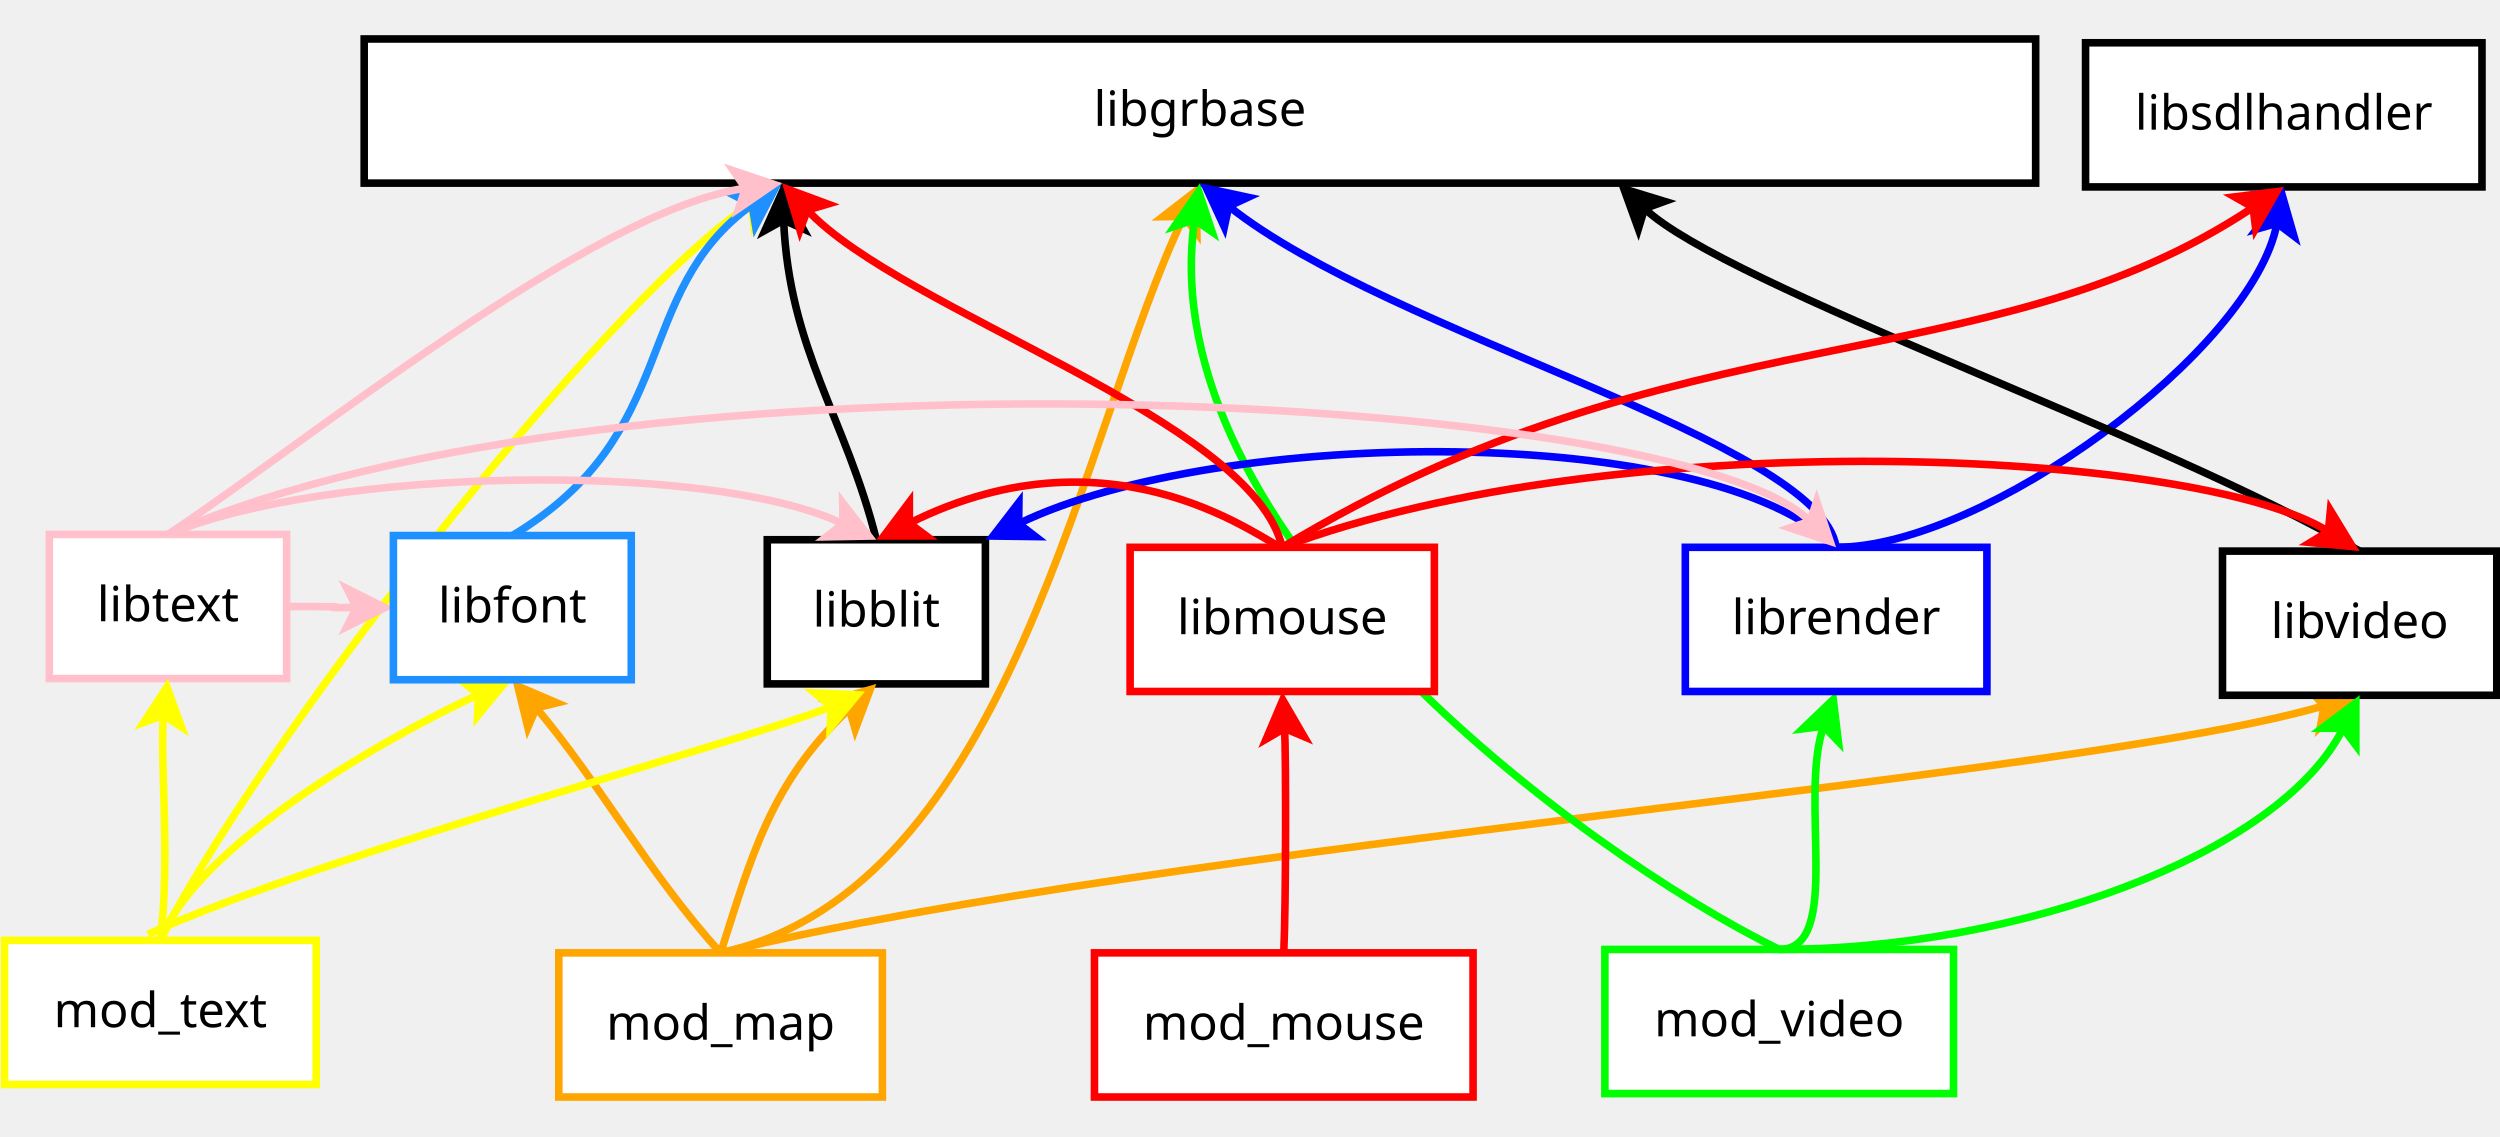
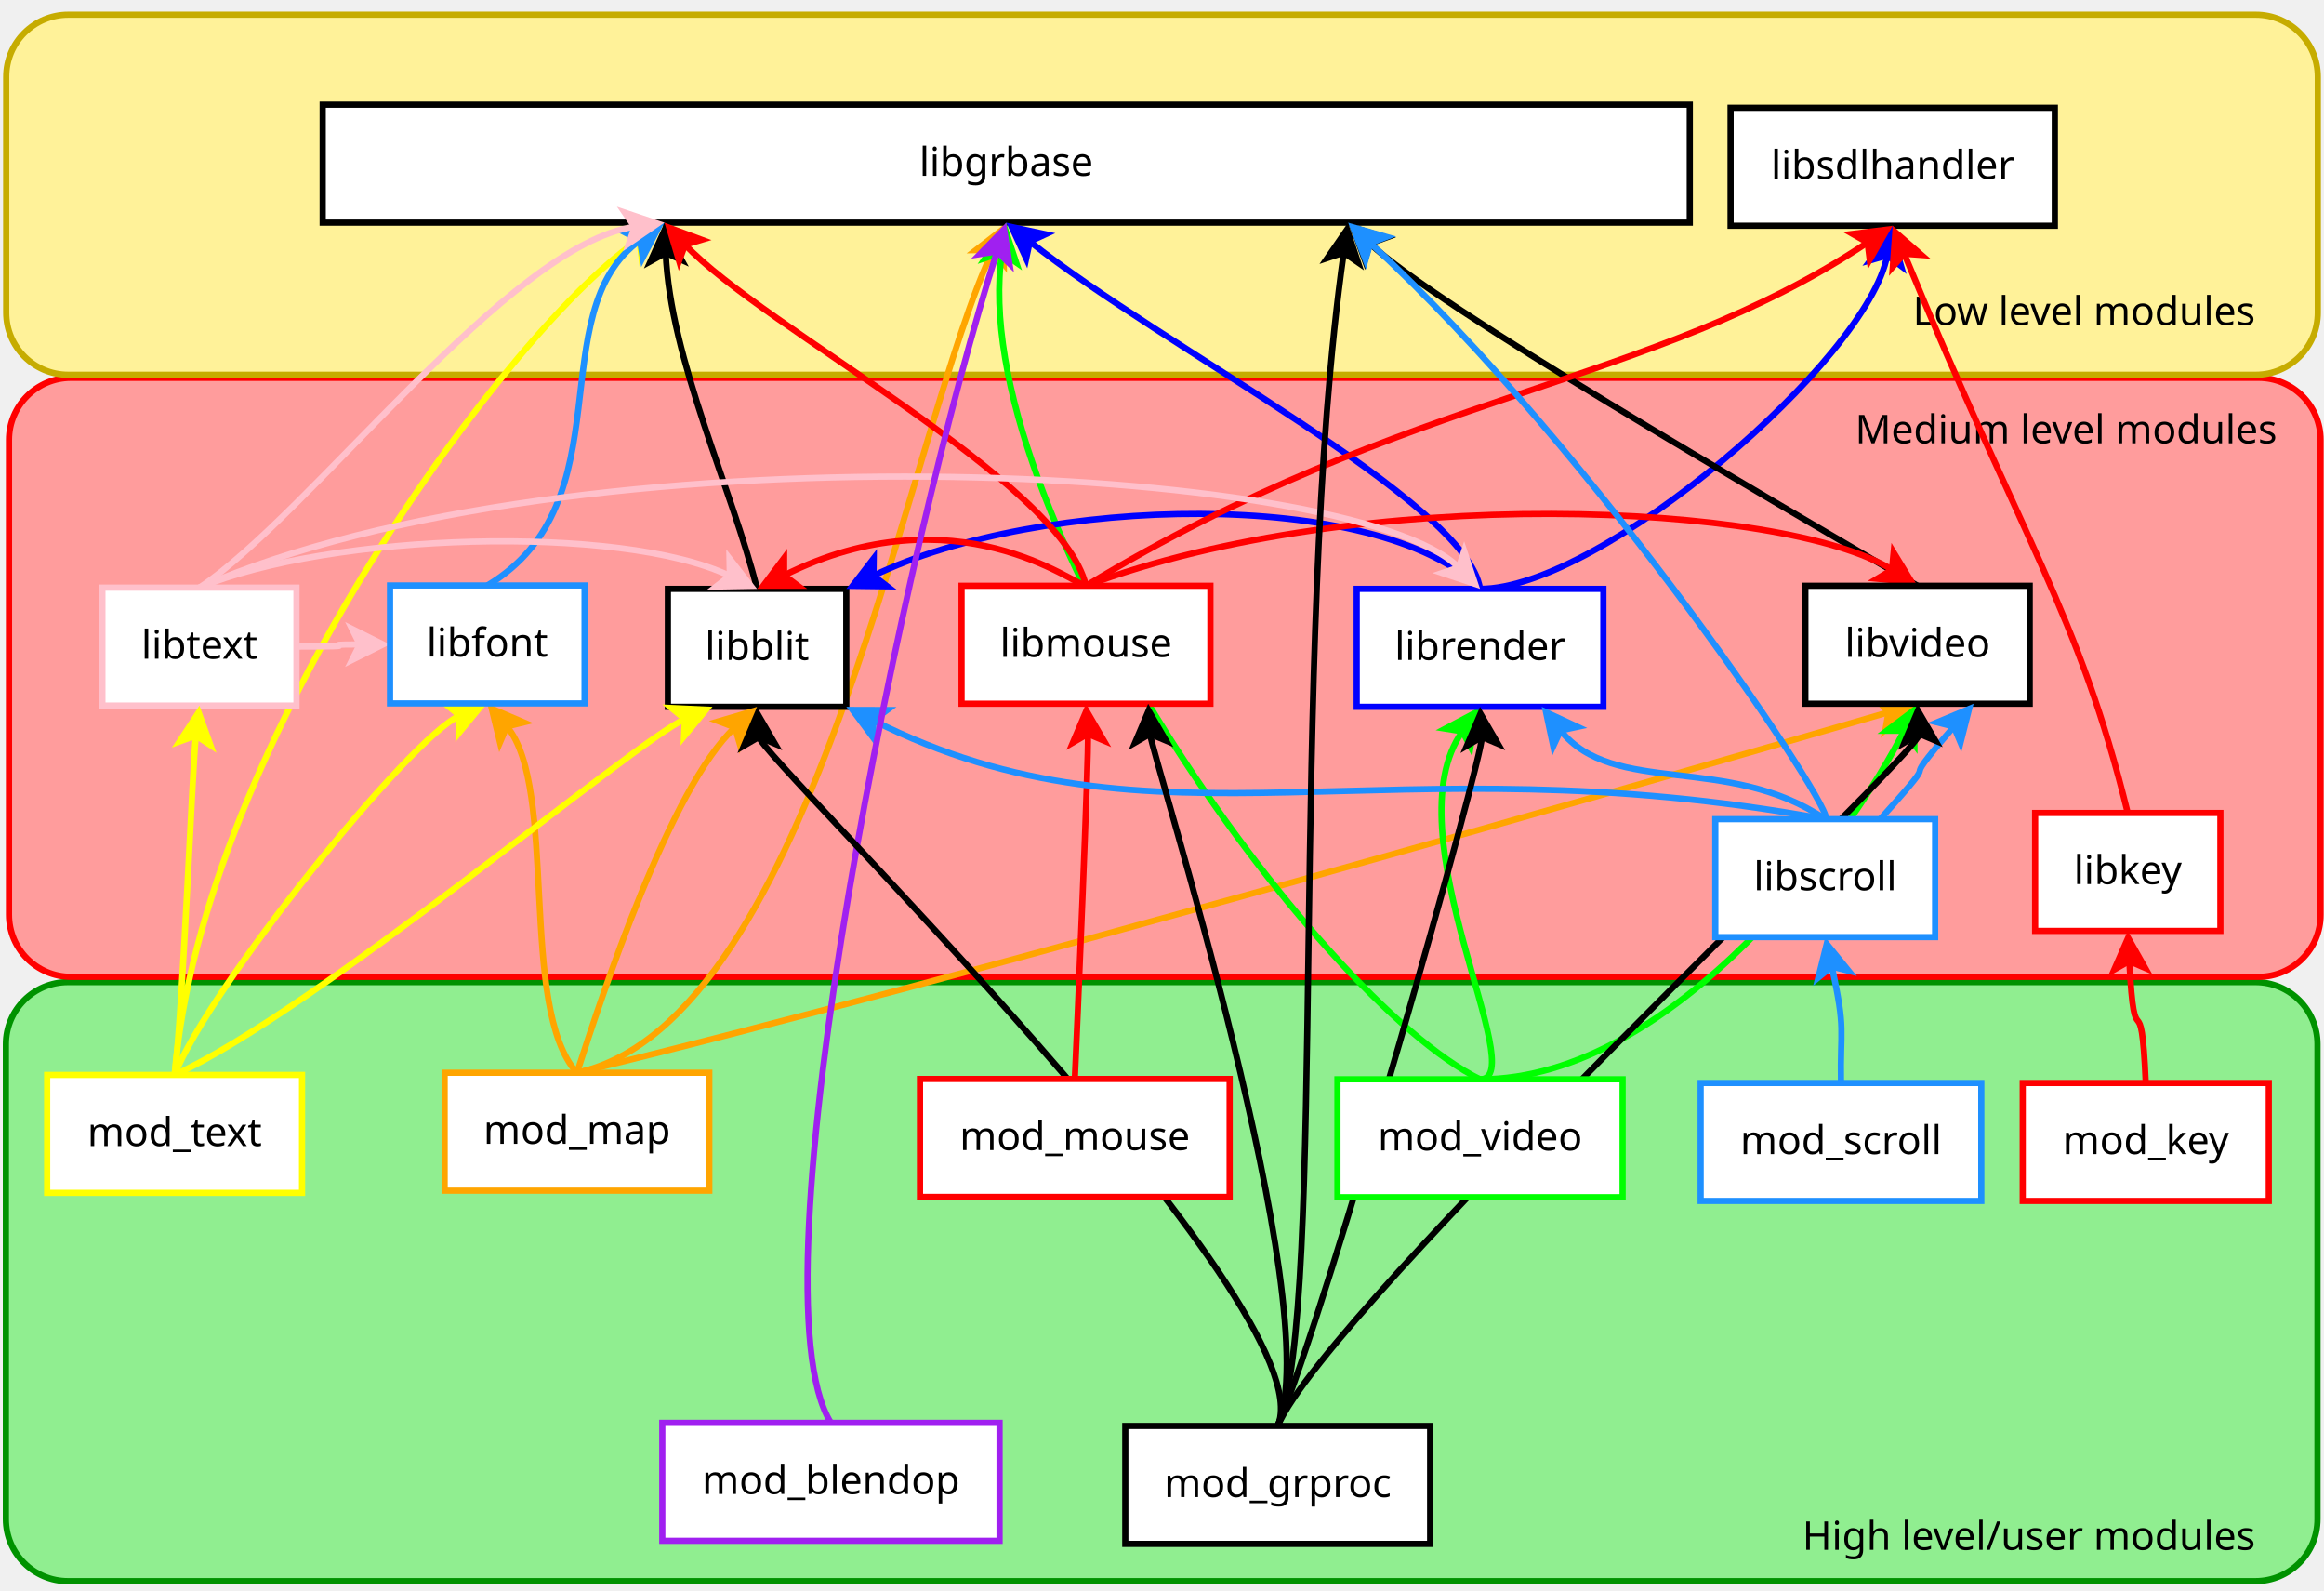
- <svg xmlns="http://www.w3.org/2000/svg" width="33cm" height="15cm" viewBox="26 60 659 281">
-   <g>
-     <path style="fill: none; fill-opacity:0; stroke-width: 2; stroke: #ffff00" d="M 68.275 298.6 C 93,249 184,131 224.041,104.389" />
+ <svg xmlns="http://www.w3.org/2000/svg" width="38cm" height="26cm" viewBox="18 30 749 507">
+   <g>
+     <rect style="fill: #90ee90" x="19.9" y="343.7" width="745" height="193" rx="20" ry="20" />
+     <rect style="fill: none; fill-opacity:0; stroke-width: 2; stroke-linejoin: round; stroke: #009200" x="19.9" y="343.7" width="745" height="193" rx="20" ry="20" />
+   </g>
+   <g>
+     <rect style="fill: #ff9c9c" x="20.9" y="149" width="745" height="193" rx="20" ry="20" />
+     <rect style="fill: none; fill-opacity:0; stroke-width: 2; stroke-linejoin: round; stroke: #ff0000" x="20.9" y="149" width="745" height="193" rx="20" ry="20" />
+   </g>
+   <g>
+     <rect style="fill: #fff299" x="20" y="32" width="745" height="116" rx="20" ry="20" />
+     <rect style="fill: none; fill-opacity:0; stroke-width: 2; stroke-linejoin: round; stroke: #c6ac00" x="20" y="32" width="745" height="116" rx="20" ry="20" />
+   </g>
+   <g>
+     <path style="fill: none; fill-opacity:0; stroke-width: 2; stroke: #ffff00" d="M 74.275 373.6 C 83,266 184,131 224.041,104.389" />
    <polygon style="fill: #ffff00" points="230.288,100.238 224.727,109.937 224.041,104.389 219.192,101.608 " />
    <polygon style="fill: none; fill-opacity:0; stroke-width: 2; stroke: #ffff00" points="230.288,100.238 224.727,109.937 224.041,104.389 219.192,101.608 " />
  </g>
  <g>
-     <path style="fill: none; fill-opacity:0; stroke-width: 2; stroke: #ffa500" d="M 215.95 301.9 C 293,285 311,164 338.076,107.772" />
+     <path style="fill: none; fill-opacity:0; stroke-width: 2; stroke: #ffa500" d="M 203.95 372.9 C 281,356 311,164 338.076,107.772" />
    <polygon style="fill: #ffa500" points="341.33,101.015 341.496,112.194 338.076,107.772 332.486,107.855 " />
    <polygon style="fill: none; fill-opacity:0; stroke-width: 2; stroke: #ffa500" points="341.33,101.015 341.496,112.194 338.076,107.772 332.486,107.855 " />
  </g>
  <g>
-     <path style="fill: none; fill-opacity:0; stroke-width: 2; stroke: #ffa500" d="M 215.95 301.9 C 336,273 573,256 638.658,236.74" />
-     <polygon style="fill: #ffa500" points="645.854,234.629 637.666,242.242 638.658,236.74 634.851,232.646 " />
-     <polygon style="fill: none; fill-opacity:0; stroke-width: 2; stroke: #ffa500" points="645.854,234.629 637.666,242.242 638.658,236.74 634.851,232.646 " />
+     <path style="fill: none; fill-opacity:0; stroke-width: 2; stroke: #ffa500" d="M 203.95 372.9 C 324,344 561,276 626.658,256.74" />
+     <polygon style="fill: #ffa500" points="633.854,254.629 625.666,262.242 626.658,256.74 622.851,252.646 " />
+     <polygon style="fill: none; fill-opacity:0; stroke-width: 2; stroke: #ffa500" points="633.854,254.629 625.666,262.242 626.658,256.74 622.851,252.646 " />
  </g>
  <g>
    <rect style="fill: #ffffff" x="122" y="61" width="440.6" height="38" />
    <rect style="fill: none; fill-opacity:0; stroke-width: 2; stroke: #000000" x="122" y="61" width="440.6" height="38" />
    <text style="fill: #000000;text-anchor:middle;font-size:12.8;font-family:sanserif;font-style:normal;font-weight:normal" x="342.3" y="83.9">
      <tspan x="342.3" y="83.9">libgrbase</tspan>
    </text>
  </g>
  <g>
-     <rect style="fill: #ffffff" x="449.05" y="301" width="91.9" height="38" />
-     <rect style="fill: none; fill-opacity:0; stroke-width: 2; stroke: #00ff00" x="449.05" y="301" width="91.9" height="38" />
-     <text style="fill: #000000;text-anchor:middle;font-size:12.8;font-family:sanserif;font-style:normal;font-weight:normal" x="495" y="323.9">
-       <tspan x="495" y="323.9">mod_video</tspan>
-     </text>
-   </g>
-   <g>
-     <rect style="fill: #ffffff" x="611.85" y="196" width="72.3" height="38" />
-     <rect style="fill: none; fill-opacity:0; stroke-width: 2; stroke: #000000" x="611.85" y="196" width="72.3" height="38" />
-     <text style="fill: #000000;text-anchor:middle;font-size:12.8;font-family:sanserif;font-style:normal;font-weight:normal" x="648" y="218.9">
-       <tspan x="648" y="218.9">libvideo</tspan>
-     </text>
-   </g>
-   <g>
-     <path style="fill: none; fill-opacity:0; stroke-width: 2; stroke: #00ff00" d="M 495 301 C 442,275 329,191 340.907,108.636" />
+     <path style="fill: none; fill-opacity:0; stroke-width: 2; stroke: #00ff00" d="M 495 375 C 442,349 329,191 340.907,108.636" />
    <polygon style="fill: #00ff00" points="341.98,101.213 345.498,111.826 340.907,108.636 335.601,110.395 " />
    <polygon style="fill: none; fill-opacity:0; stroke-width: 2; stroke: #00ff00" points="341.98,101.213 345.498,111.826 340.907,108.636 335.601,110.395 " />
  </g>
  <g>
-     <path style="fill: none; fill-opacity:0; stroke-width: 2; stroke: #00ff00" d="M 495 301 C 511.932,301 500,261 506.725,242.169" />
-     <polygon style="fill: #00ff00" points="509.248,235.106 510.593,246.205 506.725,242.169 501.176,242.842 " />
-     <polygon style="fill: none; fill-opacity:0; stroke-width: 2; stroke: #00ff00" points="509.248,235.106 510.593,246.205 506.725,242.169 501.176,242.842 " />
-   </g>
-   <g>
-     <path style="fill: none; fill-opacity:0; stroke-width: 2; stroke: #00ff00" d="M 495 301 C 557.748,301 627,276 643.646,242.708" />
-     <polygon style="fill: #00ff00" points="647,236 647,247.18 643.646,242.708 638.056,242.708 " />
-     <polygon style="fill: none; fill-opacity:0; stroke-width: 2; stroke: #00ff00" points="647,236 647,247.18 643.646,242.708 638.056,242.708 " />
+     <path style="fill: none; fill-opacity:0; stroke-width: 2; stroke: #00ff00" d="M 495 375 C 511.932,375 466,295.5 489.332,262.916" />
+     <polygon style="fill: #00ff00" points="493.698,256.818 491.942,267.86 489.332,262.916 483.811,262.038 " />
+     <polygon style="fill: none; fill-opacity:0; stroke-width: 2; stroke: #00ff00" points="493.698,256.818 491.942,267.86 489.332,262.916 483.811,262.038 " />
+   </g>
+   <g>
+     <path style="fill: none; fill-opacity:0; stroke-width: 2; stroke: #00ff00" d="M 495 375 C 557.748,375 615,296 631.646,262.708" />
+     <polygon style="fill: #00ff00" points="635,256 635,267.18 631.646,262.708 626.056,262.708 " />
+     <polygon style="fill: none; fill-opacity:0; stroke-width: 2; stroke: #00ff00" points="635,256 635,267.18 631.646,262.708 626.056,262.708 " />
  </g>
  <g>
    <rect style="fill: #ffffff" x="575.75" y="62" width="104.5" height="38" />
    <rect style="fill: none; fill-opacity:0; stroke-width: 2; stroke: #000000" x="575.75" y="62" width="104.5" height="38" />
    <text style="fill: #000000;text-anchor:middle;font-size:12.8;font-family:sanserif;font-style:normal;font-weight:normal" x="628" y="84.9">
      <tspan x="628" y="84.9">libsdlhandler</tspan>
    </text>
  </g>
  <g>
-     <rect style="fill: #ffffff" x="228.25" y="193" width="57.5" height="38" />
-     <rect style="fill: none; fill-opacity:0; stroke-width: 2; stroke: #000000" x="228.25" y="193" width="57.5" height="38" />
-     <text style="fill: #000000;text-anchor:middle;font-size:12.8;font-family:sanserif;font-style:normal;font-weight:normal" x="257" y="215.9">
-       <tspan x="257" y="215.9">libblit</tspan>
-     </text>
-   </g>
-   <g>
-     <path style="fill: none; fill-opacity:0; stroke-width: 2; stroke: #0000ff" d="M 510 195 C 477,162 347.75,163 294.514,188.759" />
-     <polygon style="fill: #0000ff" points="287.763,192.026 294.587,183.17 294.514,188.759 298.942,192.171 " />
-     <polygon style="fill: none; fill-opacity:0; stroke-width: 2; stroke: #0000ff" points="287.763,192.026 294.587,183.17 294.514,188.759 298.942,192.171 " />
-   </g>
-   <g>
-     <path style="fill: none; fill-opacity:0; stroke-width: 2; stroke: #000000" d="M 257 193 C 249,161 234,143 232.559,108.727" />
+     <rect style="fill: #ffffff" x="233.25" y="217" width="57.5" height="38" />
+     <rect style="fill: none; fill-opacity:0; stroke-width: 2; stroke: #000000" x="233.25" y="217" width="57.5" height="38" />
+     <text style="fill: #000000;text-anchor:middle;font-size:12.8;font-family:sanserif;font-style:normal;font-weight:normal" x="262" y="239.9">
+       <tspan x="262" y="239.9">libblit</tspan>
+     </text>
+   </g>
+   <g>
+     <path style="fill: none; fill-opacity:0; stroke-width: 2; stroke: #0000ff" d="M 495 217 C 462,184 352.75,187 299.514,212.759" />
+     <polygon style="fill: #0000ff" points="292.763,216.026 299.587,207.17 299.514,212.759 303.942,216.171 " />
+     <polygon style="fill: none; fill-opacity:0; stroke-width: 2; stroke: #0000ff" points="292.763,216.026 299.587,207.17 299.514,212.759 303.942,216.171 " />
+   </g>
+   <g>
+     <path style="fill: none; fill-opacity:0; stroke-width: 2; stroke: #000000" d="M 262 217 C 254,185 234,143 232.559,108.727" />
    <polygon style="fill: #000000" points="232.244,101.234 237.66,111.015 232.559,108.727 227.668,111.435 " />
    <polygon style="fill: none; fill-opacity:0; stroke-width: 2; stroke: #000000" points="232.244,101.234 237.66,111.015 232.559,108.727 227.668,111.435 " />
  </g>
  <g>
-     <path style="fill: none; fill-opacity:0; stroke-width: 2; stroke: #0000ff" d="M 510 195 C 549.176,195 620,143 626.219,109.572" />
+     <path style="fill: none; fill-opacity:0; stroke-width: 2; stroke: #0000ff" d="M 495 217 C 534.176,217 620,143 626.219,109.572" />
    <polygon style="fill: #0000ff" points="627.591,102.198 630.678,112.944 626.219,109.572 620.846,111.115 " />
    <polygon style="fill: none; fill-opacity:0; stroke-width: 2; stroke: #0000ff" points="627.591,102.198 630.678,112.944 626.219,109.572 620.846,111.115 " />
  </g>
  <g>
-     <path style="fill: none; fill-opacity:0; stroke-width: 2; stroke: #0000ff" d="M 510 195 C 506,167 392.3,139 349.903,105.082" />
+     <path style="fill: none; fill-opacity:0; stroke-width: 2; stroke: #0000ff" d="M 495 217 C 491,189 392.3,139 349.903,105.082" />
    <polygon style="fill: #0000ff" points="344.046,100.397 354.978,102.739 349.903,105.082 348.731,110.548 " />
    <polygon style="fill: none; fill-opacity:0; stroke-width: 2; stroke: #0000ff" points="344.046,100.397 354.978,102.739 349.903,105.082 348.731,110.548 " />
  </g>
  <g>
-     <path style="fill: none; fill-opacity:0; stroke-width: 2; stroke: #000000" d="M 648 196 C 597,166 480.85,126 459.506,105.708" />
+     <path style="fill: none; fill-opacity:0; stroke-width: 2; stroke: #000000" d="M 636 216 C 585,186 480.85,126 459.506,105.708" />
    <polygon style="fill: #000000" points="454.071,100.541 464.763,103.807 459.506,105.708 457.873,111.055 " />
    <polygon style="fill: none; fill-opacity:0; stroke-width: 2; stroke: #000000" points="454.071,100.541 464.763,103.807 459.506,105.708 457.873,111.055 " />
  </g>
  <g>
-     <rect style="fill: #ffffff" x="323.9" y="195" width="80.2" height="38" />
-     <rect style="fill: none; fill-opacity:0; stroke-width: 2; stroke: #ff0000" x="323.9" y="195" width="80.2" height="38" />
-     <text style="fill: #000000;text-anchor:middle;font-size:12.8;font-family:sanserif;font-style:normal;font-weight:normal" x="364" y="217.9">
-       <tspan x="364" y="217.9">libmouse</tspan>
-     </text>
-   </g>
-   <g>
-     <path style="fill: none; fill-opacity:0; stroke-width: 2; stroke: #ff0000" d="M 364 195 C 356,161 264,133 238.806,106.105" />
+     <path style="fill: none; fill-opacity:0; stroke-width: 2; stroke: #ff0000" d="M 368 216 C 360,182 264,133 238.806,106.105" />
    <polygon style="fill: #ff0000" points="233.679,100.632 244.164,104.512 238.806,106.105 236.866,111.348 " />
    <polygon style="fill: none; fill-opacity:0; stroke-width: 2; stroke: #ff0000" points="233.679,100.632 244.164,104.512 238.806,106.105 236.866,111.348 " />
  </g>
  <g>
-     <path style="fill: none; fill-opacity:0; stroke-width: 2; stroke: #ff0000" d="M 364 195 C 360.68,195 321,161 265.708,188.646" />
-     <polygon style="fill: #ff0000" points="259,192 265.708,183.056 265.708,188.646 270.18,192 " />
-     <polygon style="fill: none; fill-opacity:0; stroke-width: 2; stroke: #ff0000" points="259,192 265.708,183.056 265.708,188.646 270.18,192 " />
-   </g>
-   <g>
-     <path style="fill: none; fill-opacity:0; stroke-width: 2; stroke: #ff0000" d="M 364 195 C 468,132 550,152 619.899,105.401" />
+     <path style="fill: none; fill-opacity:0; stroke-width: 2; stroke: #ff0000" d="M 368 216 C 364.68,216 326,185 270.708,212.646" />
+     <polygon style="fill: #ff0000" points="264,216 270.708,207.056 270.708,212.646 275.18,216 " />
+     <polygon style="fill: none; fill-opacity:0; stroke-width: 2; stroke: #ff0000" points="264,216 270.708,207.056 270.708,212.646 275.18,216 " />
+   </g>
+   <g>
+     <path style="fill: none; fill-opacity:0; stroke-width: 2; stroke: #ff0000" d="M 368 216 C 472,153 550,152 619.899,105.401" />
    <polygon style="fill: #ff0000" points="626.139,101.24 620.592,110.948 619.899,105.401 615.045,102.627 " />
    <polygon style="fill: none; fill-opacity:0; stroke-width: 2; stroke: #ff0000" points="626.139,101.24 620.592,110.948 619.899,105.401 615.045,102.627 " />
  </g>
  <g>
-     <path style="fill: none; fill-opacity:0; stroke-width: 2; stroke: #ff0000" d="M 364 195 C 452,162 605,169 639.755,190.823" />
-     <polygon style="fill: #ff0000" points="646.106,194.811 634.979,193.728 639.755,190.823 640.296,185.259 " />
-     <polygon style="fill: none; fill-opacity:0; stroke-width: 2; stroke: #ff0000" points="646.106,194.811 634.979,193.728 639.755,190.823 640.296,185.259 " />
-   </g>
-   <g>
-     <rect style="fill: #ffffff" x="470.25" y="195" width="79.5" height="38" />
-     <rect style="fill: none; fill-opacity:0; stroke-width: 2; stroke: #0000ff" x="470.25" y="195" width="79.5" height="38" />
-     <text style="fill: #000000;text-anchor:middle;font-size:12.8;font-family:sanserif;font-style:normal;font-weight:normal" x="510" y="217.9">
-       <tspan x="510" y="217.9">librender</tspan>
-     </text>
-   </g>
-   <g>
-     <rect style="fill: #ffffff" x="314.5" y="301.9" width="99.8" height="38" />
-     <rect style="fill: none; fill-opacity:0; stroke-width: 2; stroke: #ff0000" x="314.5" y="301.9" width="99.8" height="38" />
-     <text style="fill: #000000;text-anchor:middle;font-size:12.8;font-family:sanserif;font-style:normal;font-weight:normal" x="364.4" y="324.8">
-       <tspan x="364.4" y="324.8">mod_mouse</tspan>
-     </text>
-   </g>
-   <g>
-     <path style="fill: none; fill-opacity:0; stroke-width: 2; stroke: #ff0000" d="M 364.4 301.9 C 365,289 365,249 364.607,242.717" />
-     <polygon style="fill: #ff0000" points="364.139,235.232 369.754,244.9 364.607,242.717 359.773,245.524 " />
-     <polygon style="fill: none; fill-opacity:0; stroke-width: 2; stroke: #ff0000" points="364.139,235.232 369.754,244.9 364.607,242.717 359.773,245.524 " />
-   </g>
-   <g>
-     <path style="fill: none; fill-opacity:0; stroke-width: 2; stroke: #1e90ff" d="M 161.05 191.9 C 206,165 192,128 224.257,104.701" />
+     <path style="fill: none; fill-opacity:0; stroke-width: 2; stroke: #ff0000" d="M 368 216 C 456,183 593,189 627.755,210.823" />
+     <polygon style="fill: #ff0000" points="634.106,214.811 622.979,213.728 627.755,210.823 628.296,205.259 " />
+     <polygon style="fill: none; fill-opacity:0; stroke-width: 2; stroke: #ff0000" points="634.106,214.811 622.979,213.728 627.755,210.823 628.296,205.259 " />
+   </g>
+   <g>
+     <rect style="fill: #ffffff" x="455.25" y="217" width="79.5" height="38" />
+     <rect style="fill: none; fill-opacity:0; stroke-width: 2; stroke: #0000ff" x="455.25" y="217" width="79.5" height="38" />
+     <text style="fill: #000000;text-anchor:middle;font-size:12.8;font-family:sanserif;font-style:normal;font-weight:normal" x="495" y="239.9">
+       <tspan x="495" y="239.9">librender</tspan>
+     </text>
+   </g>
+   <g>
+     <path style="fill: none; fill-opacity:0; stroke-width: 2; stroke: #ff0000" d="M 364.4 374.9 C 365,362 369,270 368.607,263.717" />
+     <polygon style="fill: #ff0000" points="368.139,256.232 373.754,265.9 368.607,263.717 363.773,266.524 " />
+     <polygon style="fill: none; fill-opacity:0; stroke-width: 2; stroke: #ff0000" points="368.139,256.232 373.754,265.9 368.607,263.717 363.773,266.524 " />
+   </g>
+   <g>
+     <path style="fill: none; fill-opacity:0; stroke-width: 2; stroke: #1e90ff" d="M 175.05 215.9 C 220,189 192,128 224.257,104.701" />
    <polygon style="fill: #1e90ff" points="230.337,100.309 225.158,110.218 224.257,104.701 219.303,102.111 " />
    <polygon style="fill: none; fill-opacity:0; stroke-width: 2; stroke: #1e90ff" points="230.337,100.309 225.158,110.218 224.257,104.701 219.303,102.111 " />
  </g>
  <g>
-     <rect style="fill: #ffffff" x="173.3" y="301.9" width="85.3" height="38" />
-     <rect style="fill: none; fill-opacity:0; stroke-width: 2; stroke: #ffa500" x="173.3" y="301.9" width="85.3" height="38" />
-     <text style="fill: #000000;text-anchor:middle;font-size:12.8;font-family:sanserif;font-style:normal;font-weight:normal" x="215.95" y="324.8">
-       <tspan x="215.95" y="324.8">mod_map</tspan>
-     </text>
-   </g>
-   <g>
-     <path style="fill: none; fill-opacity:0; stroke-width: 2; stroke: #ffa500" d="M 215.95 301.9 C 197,281 184,257 167.342,237.33" />
-     <polygon style="fill: #ffa500" points="162.495,231.606 172.773,236.006 167.342,237.33 165.142,242.469 " />
-     <polygon style="fill: none; fill-opacity:0; stroke-width: 2; stroke: #ffa500" points="162.495,231.606 172.773,236.006 167.342,237.33 165.142,242.469 " />
-   </g>
-   <g>
-     <path style="fill: none; fill-opacity:0; stroke-width: 2; stroke: #ffa500" d="M 215.95 301.9 C 224,277 229,257 249.865,237.625" />
-     <polygon style="fill: #ffa500" points="255.361,232.522 251.436,242.99 249.865,237.625 244.631,235.662 " />
-     <polygon style="fill: none; fill-opacity:0; stroke-width: 2; stroke: #ffa500" points="255.361,232.522 251.436,242.99 249.865,237.625 244.631,235.662 " />
-   </g>
-   <g>
-     <rect style="fill: #ffffff" x="39" y="191.6" width="62.55" height="38" />
-     <rect style="fill: none; fill-opacity:0; stroke-width: 2; stroke: #ffc0cb" x="39" y="191.6" width="62.55" height="38" />
-     <text style="fill: #000000;text-anchor:middle;font-size:12.8;font-family:sanserif;font-style:normal;font-weight:normal" x="70.275" y="214.5">
-       <tspan x="70.275" y="214.5">libtext</tspan>
-     </text>
-   </g>
-   <g>
-     <path style="fill: none; fill-opacity:0; stroke-width: 2; stroke: #ffc0cb" d="M 70.275 191.6 C 106,168 182,106 222.507,100.346" />
+     <rect style="fill: #ffffff" x="161.3" y="372.9" width="85.3" height="38" />
+     <rect style="fill: none; fill-opacity:0; stroke-width: 2; stroke: #ffa500" x="161.3" y="372.9" width="85.3" height="38" />
+     <text style="fill: #000000;text-anchor:middle;font-size:12.8;font-family:sanserif;font-style:normal;font-weight:normal" x="203.95" y="395.8">
+       <tspan x="203.95" y="395.8">mod_map</tspan>
+     </text>
+   </g>
+   <g>
+     <path style="fill: none; fill-opacity:0; stroke-width: 2; stroke: #ffa500" d="M 203.95 372.9 C 185,352 198,281 181.342,261.33" />
+     <polygon style="fill: #ffa500" points="176.495,255.606 186.773,260.006 181.342,261.33 179.142,266.469 " />
+     <polygon style="fill: none; fill-opacity:0; stroke-width: 2; stroke: #ffa500" points="176.495,255.606 186.773,260.006 181.342,261.33 179.142,266.469 " />
+   </g>
+   <g>
+     <path style="fill: none; fill-opacity:0; stroke-width: 2; stroke: #ffa500" d="M 203.95 372.9 C 212,348 234,281 254.865,261.625" />
+     <polygon style="fill: #ffa500" points="260.361,256.522 256.436,266.99 254.865,261.625 249.631,259.662 " />
+     <polygon style="fill: none; fill-opacity:0; stroke-width: 2; stroke: #ffa500" points="260.361,256.522 256.436,266.99 254.865,261.625 249.631,259.662 " />
+   </g>
+   <g>
+     <rect style="fill: #ffffff" x="51" y="216.6" width="62.55" height="38" />
+     <rect style="fill: none; fill-opacity:0; stroke-width: 2; stroke: #ffc0cb" x="51" y="216.6" width="62.55" height="38" />
+     <text style="fill: #000000;text-anchor:middle;font-size:12.8;font-family:sanserif;font-style:normal;font-weight:normal" x="82.275" y="239.5">
+       <tspan x="82.275" y="239.5">libtext</tspan>
+     </text>
+   </g>
+   <g>
+     <path style="fill: none; fill-opacity:0; stroke-width: 2; stroke: #ffc0cb" d="M 82.275 216.6 C 118,193 182,106 222.507,100.346" />
    <polygon style="fill: #ffc0cb" points="229.935,99.309 220.723,105.644 222.507,100.346 219.34,95.74 " />
    <polygon style="fill: none; fill-opacity:0; stroke-width: 2; stroke: #ffc0cb" points="229.935,99.309 220.723,105.644 222.507,100.346 219.34,95.74 " />
  </g>
  <g>
-     <rect style="fill: #ffffff" x="27.2" y="298.6" width="82.15" height="38" />
-     <rect style="fill: none; fill-opacity:0; stroke-width: 2; stroke: #ffff00" x="27.2" y="298.6" width="82.15" height="38" />
-     <text style="fill: #000000;text-anchor:middle;font-size:12.8;font-family:sanserif;font-style:normal;font-weight:normal" x="68.275" y="321.5">
-       <tspan x="68.275" y="321.5">mod_text</tspan>
-     </text>
-   </g>
-   <g>
-     <path style="fill: none; fill-opacity:0; stroke-width: 2; stroke: #ffc0cb" d="M 101.55 210.6 C 128.342,210.6 102.908,210.9 119.964,210.9" />
-     <polygon style="fill: #ffc0cb" points="127.464,210.9 117.464,215.9 119.964,210.9 117.464,205.9 " />
-     <polygon style="fill: none; fill-opacity:0; stroke-width: 2; stroke: #ffc0cb" points="127.464,210.9 117.464,215.9 119.964,210.9 117.464,205.9 " />
-   </g>
-   <g>
-     <path style="fill: none; fill-opacity:0; stroke-width: 2; stroke: #ffc0cb" d="M 70.275 191.6 C 112,174 213,172 248.213,188.806" />
-     <polygon style="fill: #ffc0cb" points="254.982,192.037 243.804,192.242 248.213,188.806 248.111,183.217 " />
-     <polygon style="fill: none; fill-opacity:0; stroke-width: 2; stroke: #ffc0cb" points="254.982,192.037 243.804,192.242 248.213,188.806 248.111,183.217 " />
-   </g>
-   <g>
-     <path style="fill: none; fill-opacity:0; stroke-width: 2; stroke: #ffc0cb" d="M 70.275 191.6 C 190,139 469,154 503.116,188.116" />
-     <polygon style="fill: #ffc0cb" points="508.419,193.419 497.812,189.883 503.116,188.116 504.883,182.812 " />
-     <polygon style="fill: none; fill-opacity:0; stroke-width: 2; stroke: #ffc0cb" points="508.419,193.419 497.812,189.883 503.116,188.116 504.883,182.812 " />
-   </g>
-   <g>
-     <path style="fill: none; fill-opacity:0; stroke-width: 2; stroke: #ffff00" d="M 68.275 298.6 C 71,277 68,249 69.141,239.27" />
-     <polygon style="fill: #ffff00" points="70.015,231.821 73.816,242.335 69.141,239.27 63.884,241.17 " />
-     <polygon style="fill: none; fill-opacity:0; stroke-width: 2; stroke: #ffff00" points="70.015,231.821 73.816,242.335 69.141,239.27 63.884,241.17 " />
-   </g>
-   <g>
-     <path style="fill: none; fill-opacity:0; stroke-width: 2; stroke: #ffff00" d="M 68.275 298.6 C 79,271 136,241 152.149,233.844" />
-     <polygon style="fill: #ffff00" points="159.006,230.806 151.889,239.428 152.149,233.844 147.837,230.286 " />
-     <polygon style="fill: none; fill-opacity:0; stroke-width: 2; stroke: #ffff00" points="159.006,230.806 151.889,239.428 152.149,233.844 147.837,230.286 " />
-   </g>
-   <g>
-     <path style="fill: none; fill-opacity:0; stroke-width: 2; stroke: #ffff00" d="M 65 297 C 111,276 228.95,244.1 245.099,236.944" />
-     <polygon style="fill: #ffff00" points="251.956,233.906 244.839,242.528 245.099,236.944 240.787,233.386 " />
-     <polygon style="fill: none; fill-opacity:0; stroke-width: 2; stroke: #ffff00" points="251.956,233.906 244.839,242.528 245.099,236.944 240.787,233.386 " />
-   </g>
-   <g>
-     <rect style="fill: #ffffff" x="129.7" y="191.9" width="62.7" height="38" />
-     <rect style="fill: none; fill-opacity:0; stroke-width: 2; stroke: #1e90ff" x="129.7" y="191.9" width="62.7" height="38" />
-     <text style="fill: #000000;text-anchor:middle;font-size:12.8;font-family:sanserif;font-style:normal;font-weight:normal" x="161.05" y="214.8">
-       <tspan x="161.05" y="214.8">libfont</tspan>
+     <rect style="fill: #ffffff" x="33.2" y="373.6" width="82.15" height="38" />
+     <rect style="fill: none; fill-opacity:0; stroke-width: 2; stroke: #ffff00" x="33.2" y="373.6" width="82.15" height="38" />
+     <text style="fill: #000000;text-anchor:middle;font-size:12.8;font-family:sanserif;font-style:normal;font-weight:normal" x="74.275" y="396.5">
+       <tspan x="74.275" y="396.5">mod_text</tspan>
+     </text>
+   </g>
+   <g>
+     <path style="fill: none; fill-opacity:0; stroke-width: 2; stroke: #ffc0cb" d="M 113.55 235.6 C 140.342,235.6 116.908,234.9 133.964,234.9" />
+     <polygon style="fill: #ffc0cb" points="141.464,234.9 131.464,239.9 133.964,234.9 131.464,229.9 " />
+     <polygon style="fill: none; fill-opacity:0; stroke-width: 2; stroke: #ffc0cb" points="141.464,234.9 131.464,239.9 133.964,234.9 131.464,229.9 " />
+   </g>
+   <g>
+     <path style="fill: none; fill-opacity:0; stroke-width: 2; stroke: #ffc0cb" d="M 82.275 216.6 C 124,199 218,196 253.213,212.806" />
+     <polygon style="fill: #ffc0cb" points="259.982,216.037 248.804,216.242 253.213,212.806 253.111,207.217 " />
+     <polygon style="fill: none; fill-opacity:0; stroke-width: 2; stroke: #ffc0cb" points="259.982,216.037 248.804,216.242 253.213,212.806 253.111,207.217 " />
+   </g>
+   <g>
+     <path style="fill: none; fill-opacity:0; stroke-width: 2; stroke: #ffc0cb" d="M 82.275 216.6 C 202,164 454,176 488.116,210.116" />
+     <polygon style="fill: #ffc0cb" points="493.419,215.419 482.812,211.883 488.116,210.116 489.883,204.812 " />
+     <polygon style="fill: none; fill-opacity:0; stroke-width: 2; stroke: #ffc0cb" points="493.419,215.419 482.812,211.883 488.116,210.116 489.883,204.812 " />
+   </g>
+   <g>
+     <path style="fill: none; fill-opacity:0; stroke-width: 2; stroke: #ffff00" d="M 74.275 373.6 C 77,352 80,274 81.141,264.27" />
+     <polygon style="fill: #ffff00" points="82.015,256.821 85.816,267.335 81.141,264.27 75.884,266.17 " />
+     <polygon style="fill: none; fill-opacity:0; stroke-width: 2; stroke: #ffff00" points="82.015,256.821 85.816,267.335 81.141,264.27 75.884,266.17 " />
+   </g>
+   <g>
+     <path style="fill: none; fill-opacity:0; stroke-width: 2; stroke: #ffff00" d="M 74.275 373.6 C 85,346 150,265 166.149,257.844" />
+     <polygon style="fill: #ffff00" points="173.006,254.806 165.889,263.428 166.149,257.844 161.837,254.286 " />
+     <polygon style="fill: none; fill-opacity:0; stroke-width: 2; stroke: #ffff00" points="173.006,254.806 165.889,263.428 166.149,257.844 161.837,254.286 " />
+   </g>
+   <g>
+     <path style="fill: none; fill-opacity:0; stroke-width: 2; stroke: #ffff00" d="M 74.275 373.6 C 120.275,352.6 222.575,266.1 238.724,258.944" />
+     <polygon style="fill: #ffff00" points="245.581,255.906 238.464,264.528 238.724,258.944 234.412,255.386 " />
+     <polygon style="fill: none; fill-opacity:0; stroke-width: 2; stroke: #ffff00" points="245.581,255.906 238.464,264.528 238.724,258.944 234.412,255.386 " />
+   </g>
+   <g>
+     <rect style="fill: #ffffff" x="143.7" y="215.9" width="62.7" height="38" />
+     <rect style="fill: none; fill-opacity:0; stroke-width: 2; stroke: #1e90ff" x="143.7" y="215.9" width="62.7" height="38" />
+     <text style="fill: #000000;text-anchor:middle;font-size:12.8;font-family:sanserif;font-style:normal;font-weight:normal" x="175.05" y="238.8">
+       <tspan x="175.05" y="238.8">libfont</tspan>
+     </text>
+   </g>
+   <text style="fill: #000000;text-anchor:start;font-size:12.8;font-family:sanserif;font-style:normal;font-weight:normal" x="634.5" y="132">
+     <tspan x="634.5" y="132">Low level modules</tspan>
+   </text>
+   <text style="fill: #000000;text-anchor:start;font-size:12.8;font-family:sanserif;font-style:normal;font-weight:normal" x="615.9" y="170.1">
+     <tspan x="615.9" y="170.1">Medium level modules</tspan>
+   </text>
+   <g>
+     <rect style="fill: #ffffff" x="673.9" y="289.2" width="59.7" height="38" />
+     <rect style="fill: none; fill-opacity:0; stroke-width: 2; stroke: #ff0000" x="673.9" y="289.2" width="59.7" height="38" />
+     <text style="fill: #000000;text-anchor:middle;font-size:12.8;font-family:sanserif;font-style:normal;font-weight:normal" x="703.75" y="312.1">
+       <tspan x="703.75" y="312.1">libkey</tspan>
+     </text>
+   </g>
+   <g>
+     <path style="fill: none; fill-opacity:0; stroke-width: 2; stroke: #ff0000" d="M 703.75 289.2 C 688,225 670,202 631.707,109.003" />
+     <polygon style="fill: #ff0000" points="628.851,102.068 637.282,109.411 631.707,109.003 628.035,113.218 " />
+     <polygon style="fill: none; fill-opacity:0; stroke-width: 2; stroke: #ff0000" points="628.851,102.068 637.282,109.411 631.707,109.003 628.035,113.218 " />
+   </g>
+   <g>
+     <rect style="fill: #ffffff" x="599.85" y="216" width="72.3" height="38" />
+     <rect style="fill: none; fill-opacity:0; stroke-width: 2; stroke: #000000" x="599.85" y="216" width="72.3" height="38" />
+     <text style="fill: #000000;text-anchor:middle;font-size:12.8;font-family:sanserif;font-style:normal;font-weight:normal" x="636" y="238.9">
+       <tspan x="636" y="238.9">libvideo</tspan>
+     </text>
+   </g>
+   <g>
+     <rect style="fill: #ffffff" x="669.9" y="376.2" width="79.3" height="38" />
+     <rect style="fill: none; fill-opacity:0; stroke-width: 2; stroke: #ff0000" x="669.9" y="376.2" width="79.3" height="38" />
+     <text style="fill: #000000;text-anchor:middle;font-size:12.8;font-family:sanserif;font-style:normal;font-weight:normal" x="709.55" y="399.1">
+       <tspan x="709.55" y="399.1">mod_key</tspan>
+     </text>
+   </g>
+   <g>
+     <path style="fill: none; fill-opacity:0; stroke-width: 2; stroke: #ff0000" d="M 709.55 376.2 C 708,341 706,371 704.249,336.923" />
+     <polygon style="fill: #ff0000" points="703.865,329.433 709.371,339.164 704.249,336.923 699.384,339.677 " />
+     <polygon style="fill: none; fill-opacity:0; stroke-width: 2; stroke: #ff0000" points="703.865,329.433 709.371,339.164 704.249,336.923 699.384,339.677 " />
+   </g>
+   <g>
+     <path style="fill: none; fill-opacity:0; stroke-width: 2; stroke: #1e90ff" d="M 606.25 291.2 C 611.562,291.2 532,172 459.623,105.583" />
+     <polygon style="fill: #1e90ff" points="454.098,100.512 464.846,103.589 459.623,105.583 458.085,110.957 " />
+     <polygon style="fill: none; fill-opacity:0; stroke-width: 2; stroke: #1e90ff" points="454.098,100.512 464.846,103.589 459.623,105.583 458.085,110.957 " />
+   </g>
+   <g>
+     <path style="fill: none; fill-opacity:0; stroke-width: 2; stroke: #1e90ff" d="M 606.25 291.2 C 464,265 390,305 299.445,259.38" />
+     <polygon style="fill: #1e90ff" points="292.747,256.006 303.927,256.04 299.445,259.38 299.428,264.971 " />
+     <polygon style="fill: none; fill-opacity:0; stroke-width: 2; stroke: #1e90ff" points="292.747,256.006 303.927,256.04 299.445,259.38 299.428,264.971 " />
+   </g>
+   <g>
+     <path style="fill: none; fill-opacity:0; stroke-width: 2; stroke: #1e90ff" d="M 606.25 291.2 C 575,270 538,284 520.945,262.612" />
+     <polygon style="fill: #1e90ff" points="516.269,256.748 526.413,261.45 520.945,262.612 518.594,267.684 " />
+     <polygon style="fill: none; fill-opacity:0; stroke-width: 2; stroke: #1e90ff" points="516.269,256.748 526.413,261.45 520.945,262.612 518.594,267.684 " />
+   </g>
+   <g>
+     <path style="fill: none; fill-opacity:0; stroke-width: 2; stroke: #1e90ff" d="M 623.963 291.2 C 648,264.5 626,286.5 647.71,261.368" />
+     <polygon style="fill: #1e90ff" points="652.613,255.692 649.86,266.528 647.71,261.368 642.292,259.991 " />
+     <polygon style="fill: none; fill-opacity:0; stroke-width: 2; stroke: #1e90ff" points="652.613,255.692 649.86,266.528 647.71,261.368 642.292,259.991 " />
+   </g>
+   <g>
+     <rect style="fill: #ffffff" x="566.1" y="376.2" width="90.45" height="38" />
+     <rect style="fill: none; fill-opacity:0; stroke-width: 2; stroke: #1e90ff" x="566.1" y="376.2" width="90.45" height="38" />
+     <text style="fill: #000000;text-anchor:middle;font-size:12.8;font-family:sanserif;font-style:normal;font-weight:normal" x="611.325" y="399.1">
+       <tspan x="611.325" y="399.1">mod_scroll</tspan>
+     </text>
+   </g>
+   <g>
+     <path style="fill: none; fill-opacity:0; stroke-width: 2; stroke: #1e90ff" d="M 611.325 376.2 C 611,358.5 613,359.5 608.367,338.703" />
+     <polygon style="fill: #1e90ff" points="606.736,331.383 613.791,340.056 608.367,338.703 604.03,342.231 " />
+     <polygon style="fill: none; fill-opacity:0; stroke-width: 2; stroke: #1e90ff" points="606.736,331.383 613.791,340.056 608.367,338.703 604.03,342.231 " />
+   </g>
+   <g>
+     <rect style="fill: #ffffff" x="231.45" y="485.7" width="108.7" height="38" />
+     <rect style="fill: none; fill-opacity:0; stroke-width: 2; stroke: #a020f0" x="231.45" y="485.7" width="108.7" height="38" />
+     <text style="fill: #000000;text-anchor:middle;font-size:12.8;font-family:sanserif;font-style:normal;font-weight:normal" x="285.8" y="508.6">
+       <tspan x="285.8" y="508.6">mod_blendop</tspan>
+     </text>
+   </g>
+   <g>
+     <path style="fill: none; fill-opacity:0; stroke-width: 2; stroke: #a020f0" d="M 285.8 485.7 C 259,443 310,200 339.334,108.273" />
+     <polygon style="fill: #a020f0" points="341.619,101.13 343.335,112.178 339.334,108.273 333.81,109.132 " />
+     <polygon style="fill: none; fill-opacity:0; stroke-width: 2; stroke: #a020f0" points="341.619,101.13 343.335,112.178 339.334,108.273 333.81,109.132 " />
+   </g>
+   <g>
+     <rect style="fill: #ffffff" x="327.9" y="216" width="80.2" height="38" />
+     <rect style="fill: none; fill-opacity:0; stroke-width: 2; stroke: #ff0000" x="327.9" y="216" width="80.2" height="38" />
+     <text style="fill: #000000;text-anchor:middle;font-size:12.8;font-family:sanserif;font-style:normal;font-weight:normal" x="368" y="238.9">
+       <tspan x="368" y="238.9">libmouse</tspan>
+     </text>
+   </g>
+   <text style="fill: #000000;text-anchor:start;font-size:12.8;font-family:sanserif;font-style:normal;font-weight:normal" x="598.9" y="526.6">
+     <tspan x="598.9" y="526.6">High level/user modules</tspan>
+   </text>
+   <g>
+     <rect style="fill: #ffffff" x="380.675" y="486.7" width="98.25" height="38" />
+     <rect style="fill: none; fill-opacity:0; stroke-width: 2; stroke: #000000" x="380.675" y="486.7" width="98.25" height="38" />
+     <text style="fill: #000000;text-anchor:middle;font-size:12.8;font-family:sanserif;font-style:normal;font-weight:normal" x="429.8" y="509.6">
+       <tspan x="429.8" y="509.6">mod_grproc</tspan>
+     </text>
+   </g>
+   <g>
+     <path style="fill: none; fill-opacity:0; stroke-width: 2; stroke: #000000" d="M 429.8 486.7 C 446,448.5 389.05,270 388.657,263.717" />
+     <polygon style="fill: #000000" points="388.189,256.232 393.804,265.9 388.657,263.717 383.823,266.524 " />
+     <polygon style="fill: none; fill-opacity:0; stroke-width: 2; stroke: #000000" points="388.189,256.232 393.804,265.9 388.657,263.717 383.823,266.524 " />
+   </g>
+   <g>
+     <path style="fill: none; fill-opacity:0; stroke-width: 2; stroke: #000000" d="M 429.8 486.7 C 446,448.5 433,236 451.081,108.639" />
+     <polygon style="fill: #000000" points="452.136,101.214 455.68,111.817 451.081,108.639 445.78,110.412 " />
+     <polygon style="fill: none; fill-opacity:0; stroke-width: 2; stroke: #000000" points="452.136,101.214 455.68,111.817 451.081,108.639 445.78,110.412 " />
+   </g>
+   <g>
+     <path style="fill: none; fill-opacity:0; stroke-width: 2; stroke: #000000" d="M 429.8 486.7 C 446,448.5 637,270 636.607,263.717" />
+     <polygon style="fill: #000000" points="636.139,256.232 641.754,265.9 636.607,263.717 631.773,266.524 " />
+     <polygon style="fill: none; fill-opacity:0; stroke-width: 2; stroke: #000000" points="636.139,256.232 641.754,265.9 636.607,263.717 631.773,266.524 " />
+   </g>
+   <g>
+     <rect style="fill: #ffffff" x="570.825" y="291.2" width="70.85" height="38" />
+     <rect style="fill: none; fill-opacity:0; stroke-width: 2; stroke: #1e90ff" x="570.825" y="291.2" width="70.85" height="38" />
+     <text style="fill: #000000;text-anchor:middle;font-size:12.8;font-family:sanserif;font-style:normal;font-weight:normal" x="606.25" y="314.1">
+       <tspan x="606.25" y="314.1">libscroll</tspan>
+     </text>
+   </g>
+   <g>
+     <path style="fill: none; fill-opacity:0; stroke-width: 2; stroke: #000000" d="M 429.8 486.7 C 446,448.5 496,271 495.607,264.717" />
+     <polygon style="fill: #000000" points="495.139,257.232 500.754,266.9 495.607,264.717 490.773,267.524 " />
+     <polygon style="fill: none; fill-opacity:0; stroke-width: 2; stroke: #000000" points="495.139,257.232 500.754,266.9 495.607,264.717 490.773,267.524 " />
+   </g>
+   <g>
+     <rect style="fill: #ffffff" x="449.05" y="375" width="91.9" height="38" />
+     <rect style="fill: none; fill-opacity:0; stroke-width: 2; stroke: #00ff00" x="449.05" y="375" width="91.9" height="38" />
+     <text style="fill: #000000;text-anchor:middle;font-size:12.8;font-family:sanserif;font-style:normal;font-weight:normal" x="495" y="397.9">
+       <tspan x="495" y="397.9">mod_video</tspan>
+     </text>
+   </g>
+   <g>
+     <path style="fill: none; fill-opacity:0; stroke-width: 2; stroke: #000000" d="M 429.8 486.7 C 446,448.5 263,271 262.607,264.717" />
+     <polygon style="fill: #000000" points="262.139,257.232 267.754,266.9 262.607,264.717 257.773,267.524 " />
+     <polygon style="fill: none; fill-opacity:0; stroke-width: 2; stroke: #000000" points="262.139,257.232 267.754,266.9 262.607,264.717 257.773,267.524 " />
+   </g>
+   <g>
+     <rect style="fill: #ffffff" x="314.5" y="374.9" width="99.8" height="38" />
+     <rect style="fill: none; fill-opacity:0; stroke-width: 2; stroke: #ff0000" x="314.5" y="374.9" width="99.8" height="38" />
+     <text style="fill: #000000;text-anchor:middle;font-size:12.8;font-family:sanserif;font-style:normal;font-weight:normal" x="364.4" y="397.8">
+       <tspan x="364.4" y="397.8">mod_mouse</tspan>
    </text>
  </g>
</svg>
